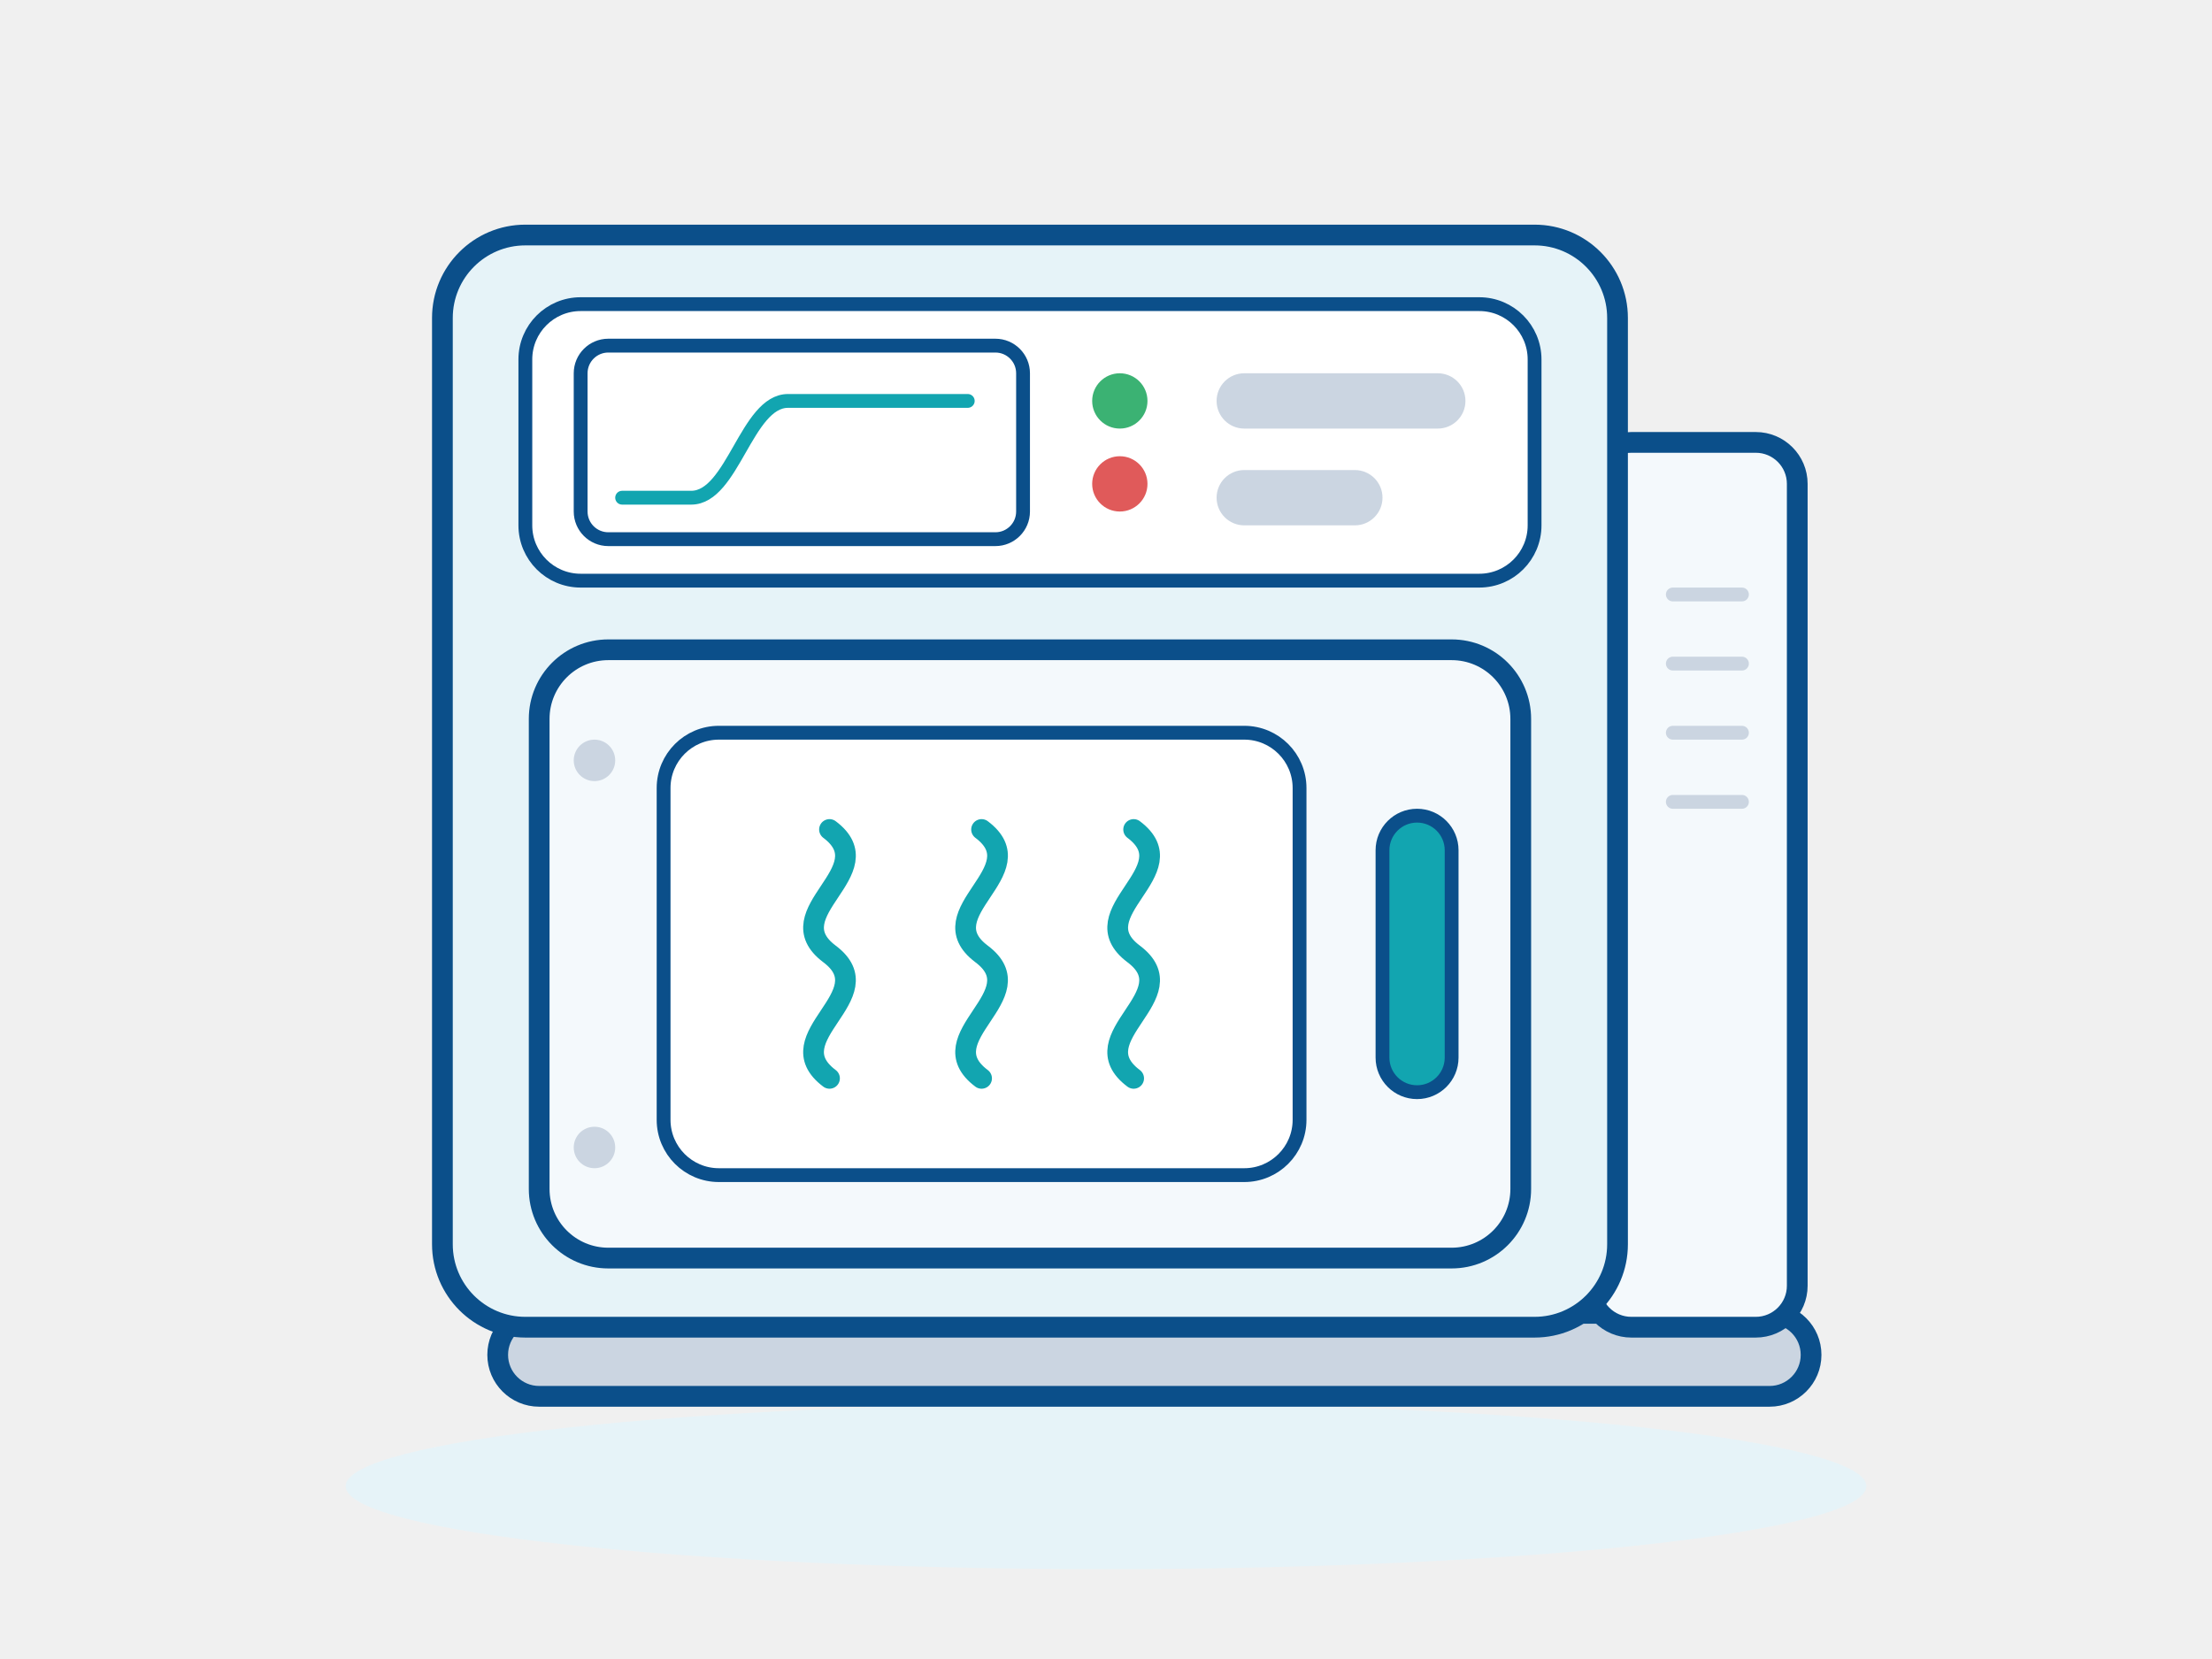
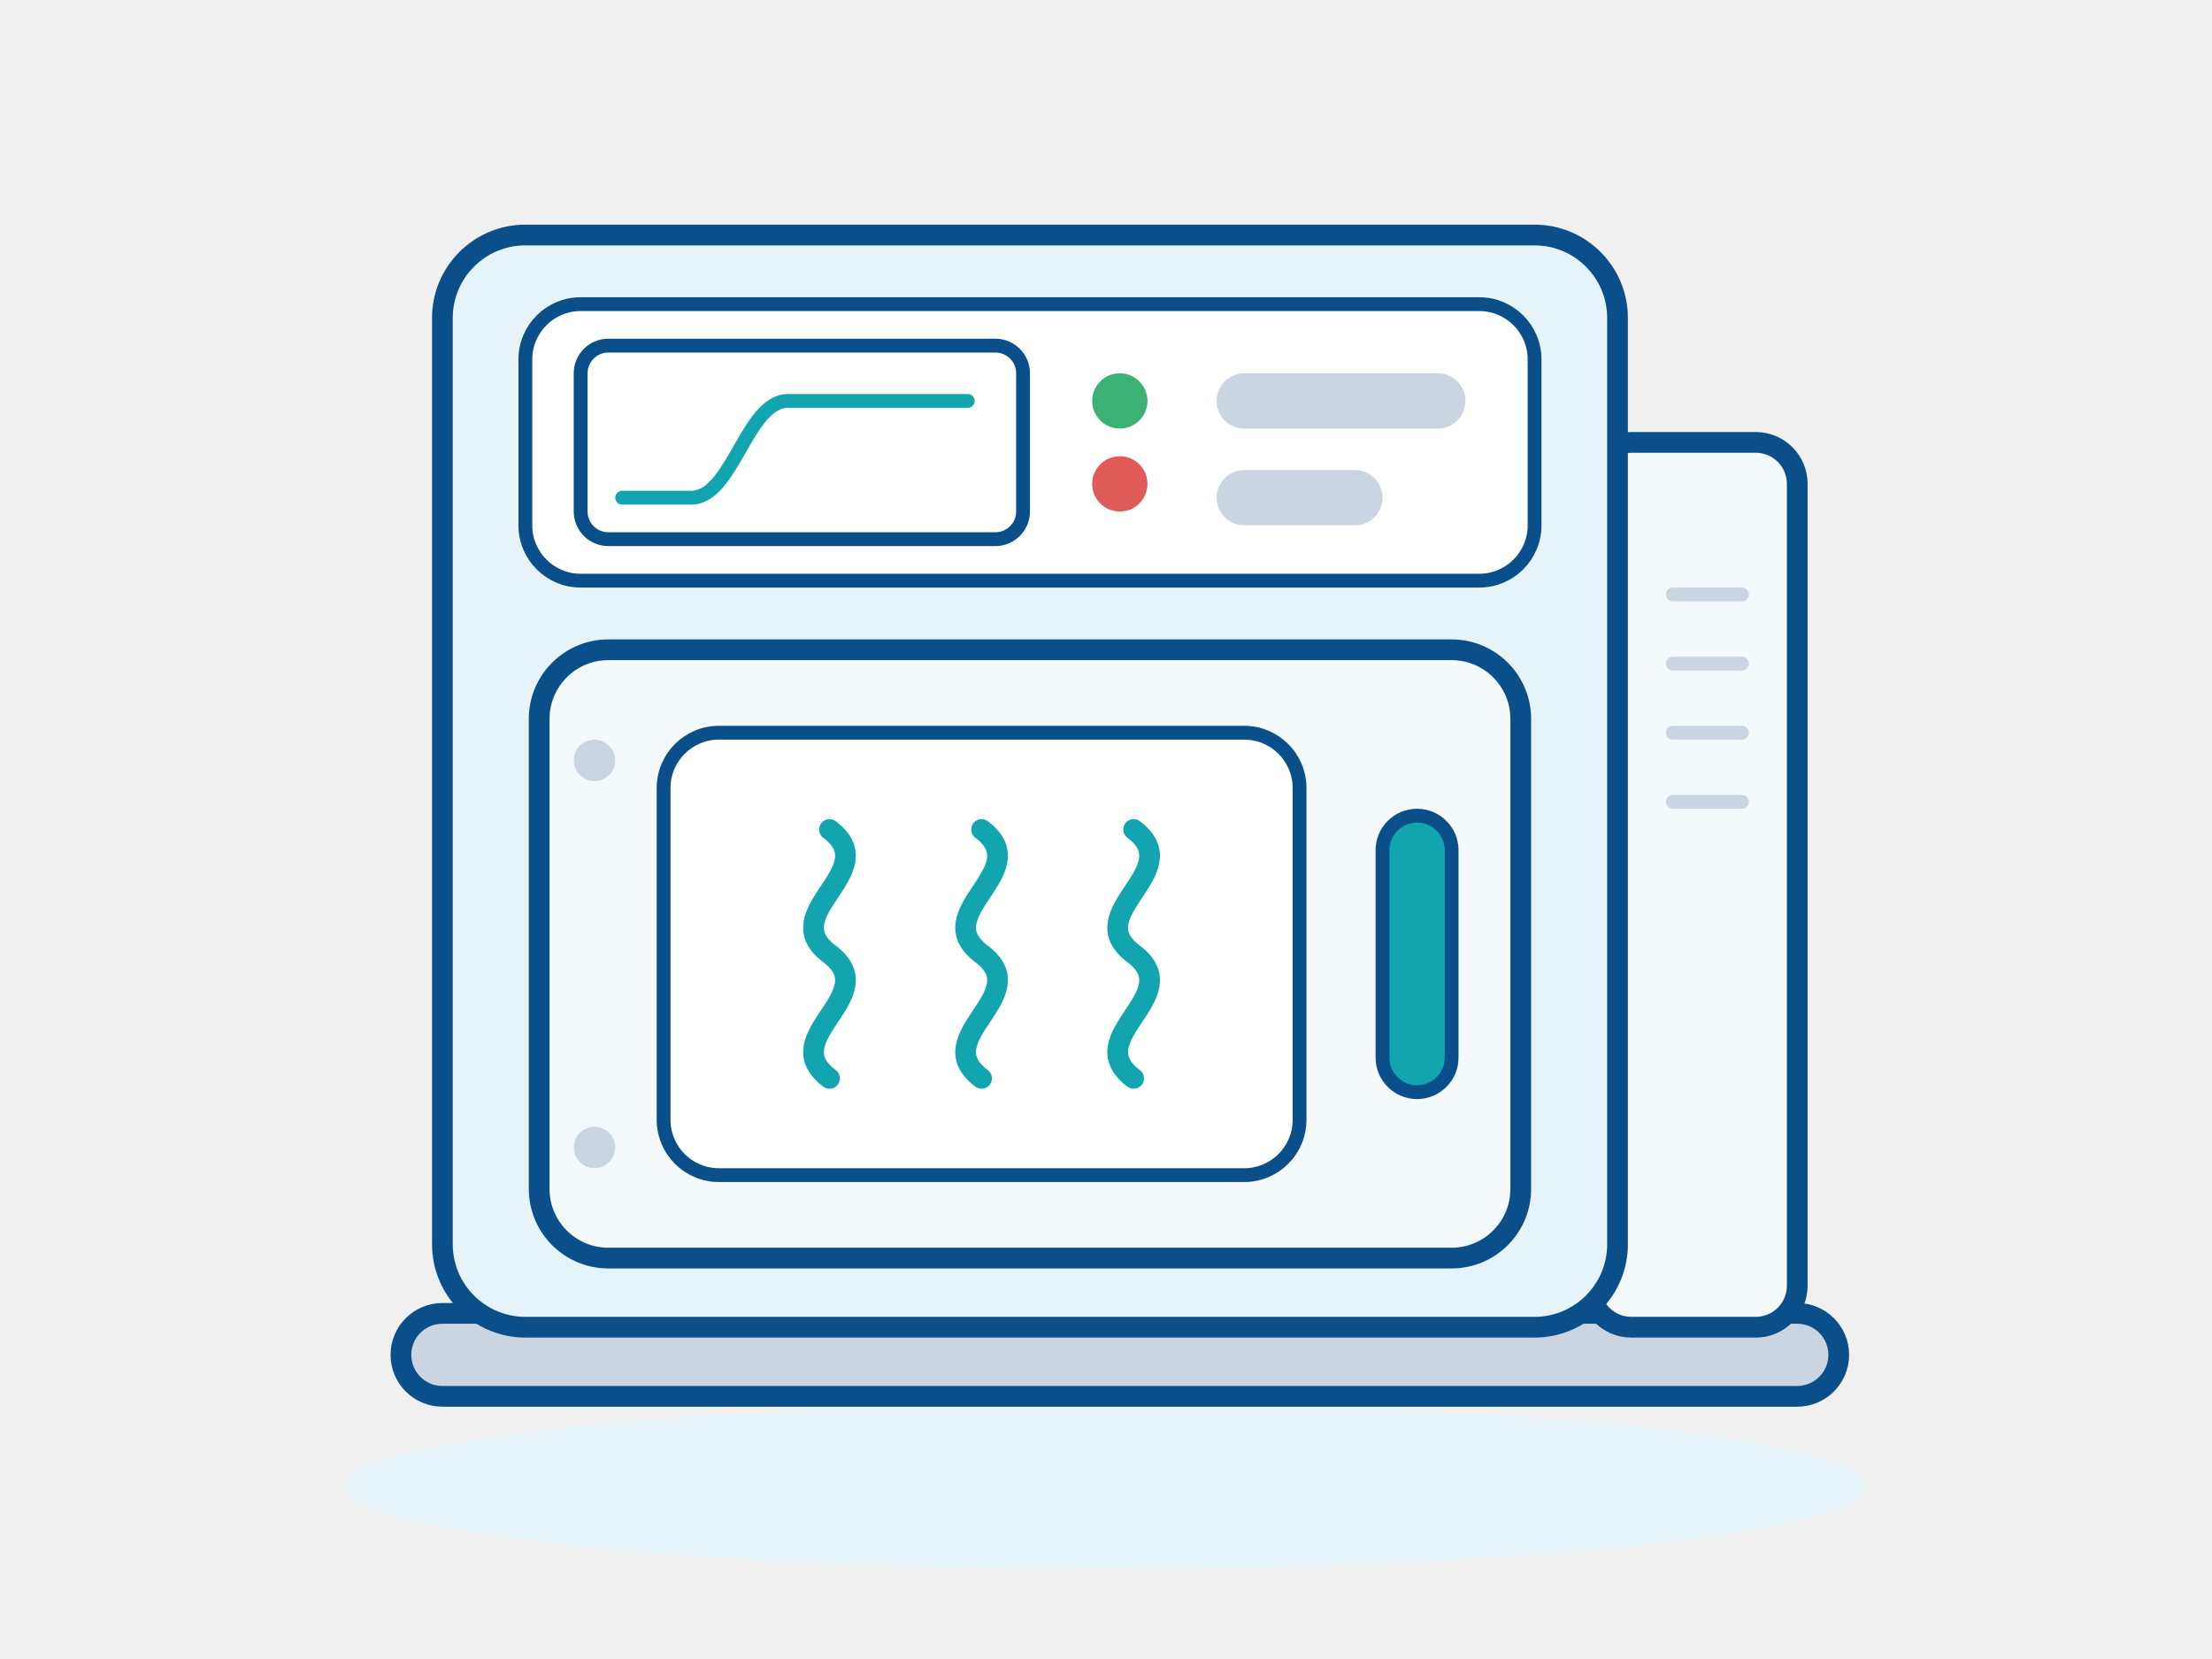
<svg xmlns="http://www.w3.org/2000/svg" viewBox="0 0 320 240" role="img" aria-labelledby="t">
  <ellipse cx="160" cy="215" rx="110" ry="12" fill="#E6F3F8" />
  <g stroke="#0B4F8A" stroke-width="3" stroke-linecap="round" stroke-linejoin="round">
-     <rect x="72" y="190" width="190" height="12" rx="6" fill="#CBD5E1" />
+     <rect x="58" y="190" width="208" height="12" rx="6" fill="#CBD5E1" />
    <rect x="230" y="64" width="30" height="128" rx="6" fill="#F4F9FC" />
    <rect x="64" y="34" width="170" height="158" rx="12" fill="#E6F3F8" />
    <rect x="76" y="44" width="146" height="40" rx="8" fill="#FFFFFF" stroke-width="2" />
    <rect x="84" y="50" width="64" height="28" rx="4" fill="#FFFFFF" stroke-width="2" />
    <rect x="78" y="94" width="142" height="88" rx="10" fill="#F4F9FC" />
    <rect x="96" y="106" width="92" height="64" rx="8" fill="#FFFFFF" stroke-width="2" />
    <rect x="200" y="118" width="10" height="40" rx="5" fill="#12A5B0" stroke-width="2" />
  </g>
  <path d="M90 72h10c6 0 8-14 14-14h26" fill="none" stroke="#12A5B0" stroke-width="2" stroke-linecap="round" />
  <circle cx="162" cy="58" r="4" fill="#3BB273" />
  <circle cx="162" cy="70" r="4" fill="#E05A5A" />
  <rect x="176" y="54" width="36" height="8" rx="4" fill="#CBD5E1" />
  <rect x="176" y="68" width="24" height="8" rx="4" fill="#CBD5E1" />
  <path d="M242 86h10M242 96h10M242 106h10M242 116h10" fill="none" stroke="#CBD5E1" stroke-width="2" stroke-linecap="round" />
  <g fill="none" stroke="#12A5B0" stroke-width="3" stroke-linecap="round">
    <path d="M120 156c-8-6 8-12 0-18s8-12 0-18" />
    <path d="M142 156c-8-6 8-12 0-18s8-12 0-18" />
    <path d="M164 156c-8-6 8-12 0-18s8-12 0-18" />
  </g>
  <circle cx="86" cy="110" r="3" fill="#CBD5E1" />
  <circle cx="86" cy="166" r="3" fill="#CBD5E1" />
</svg>
